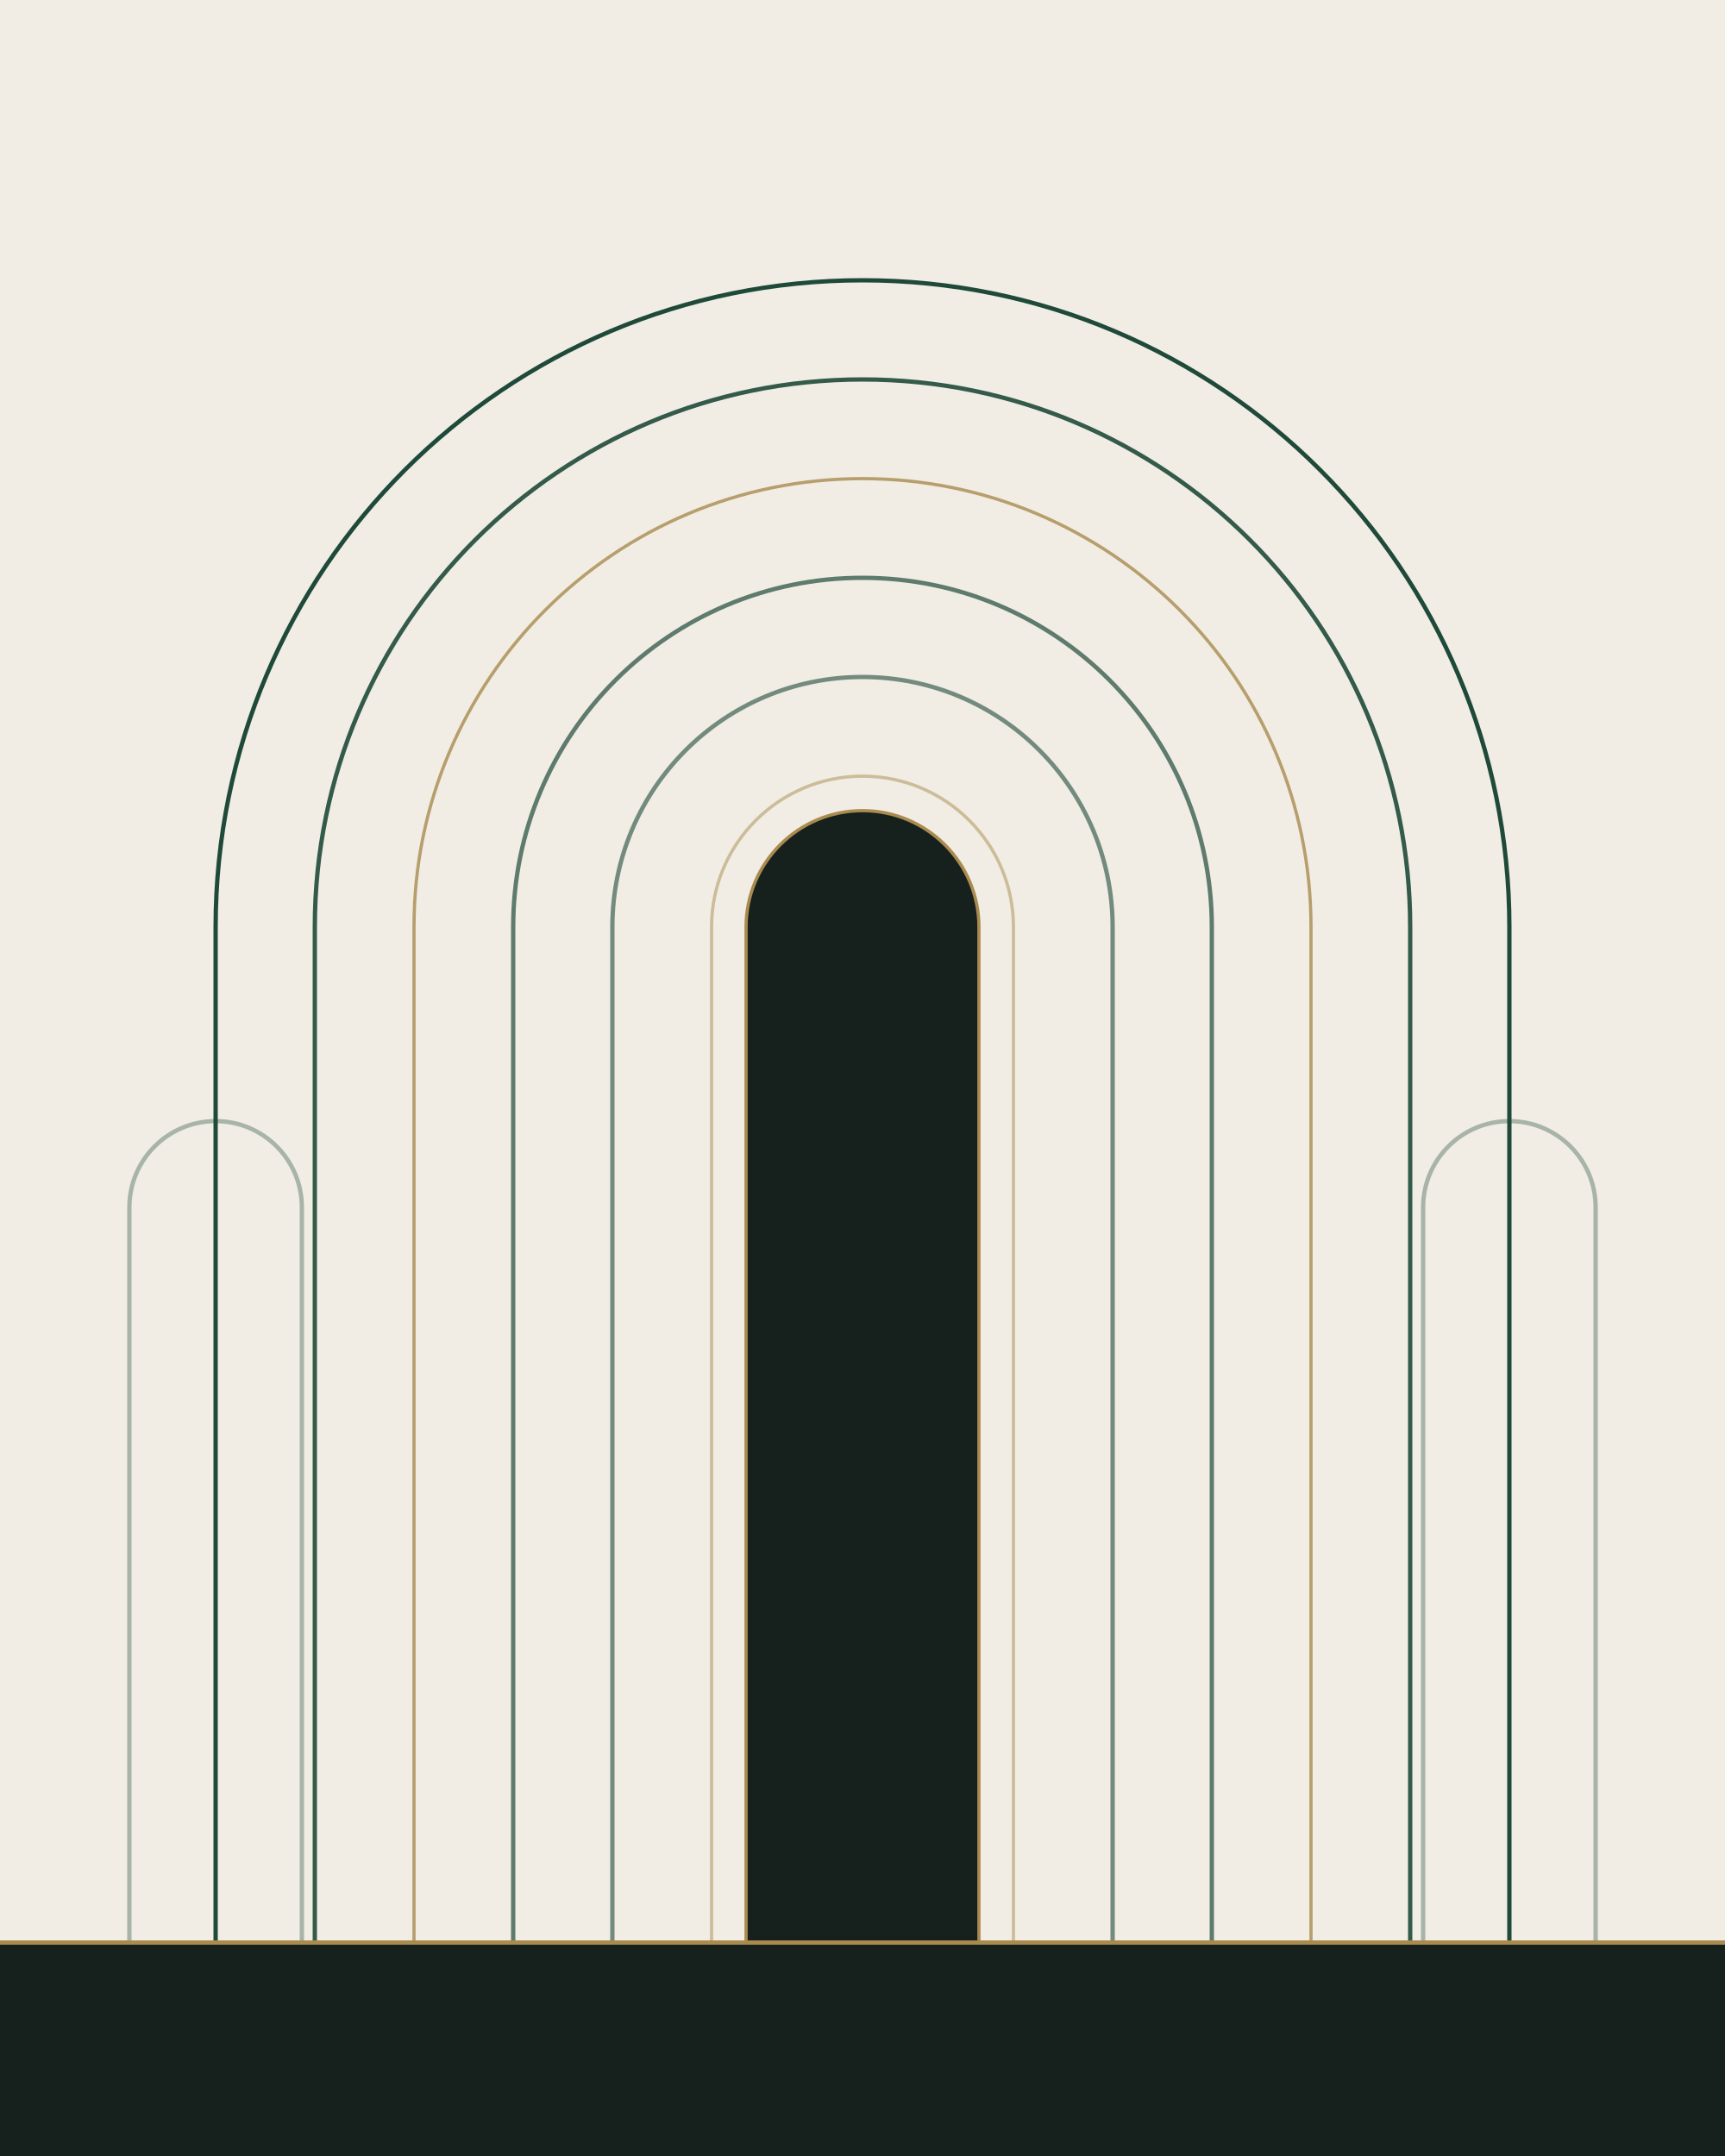
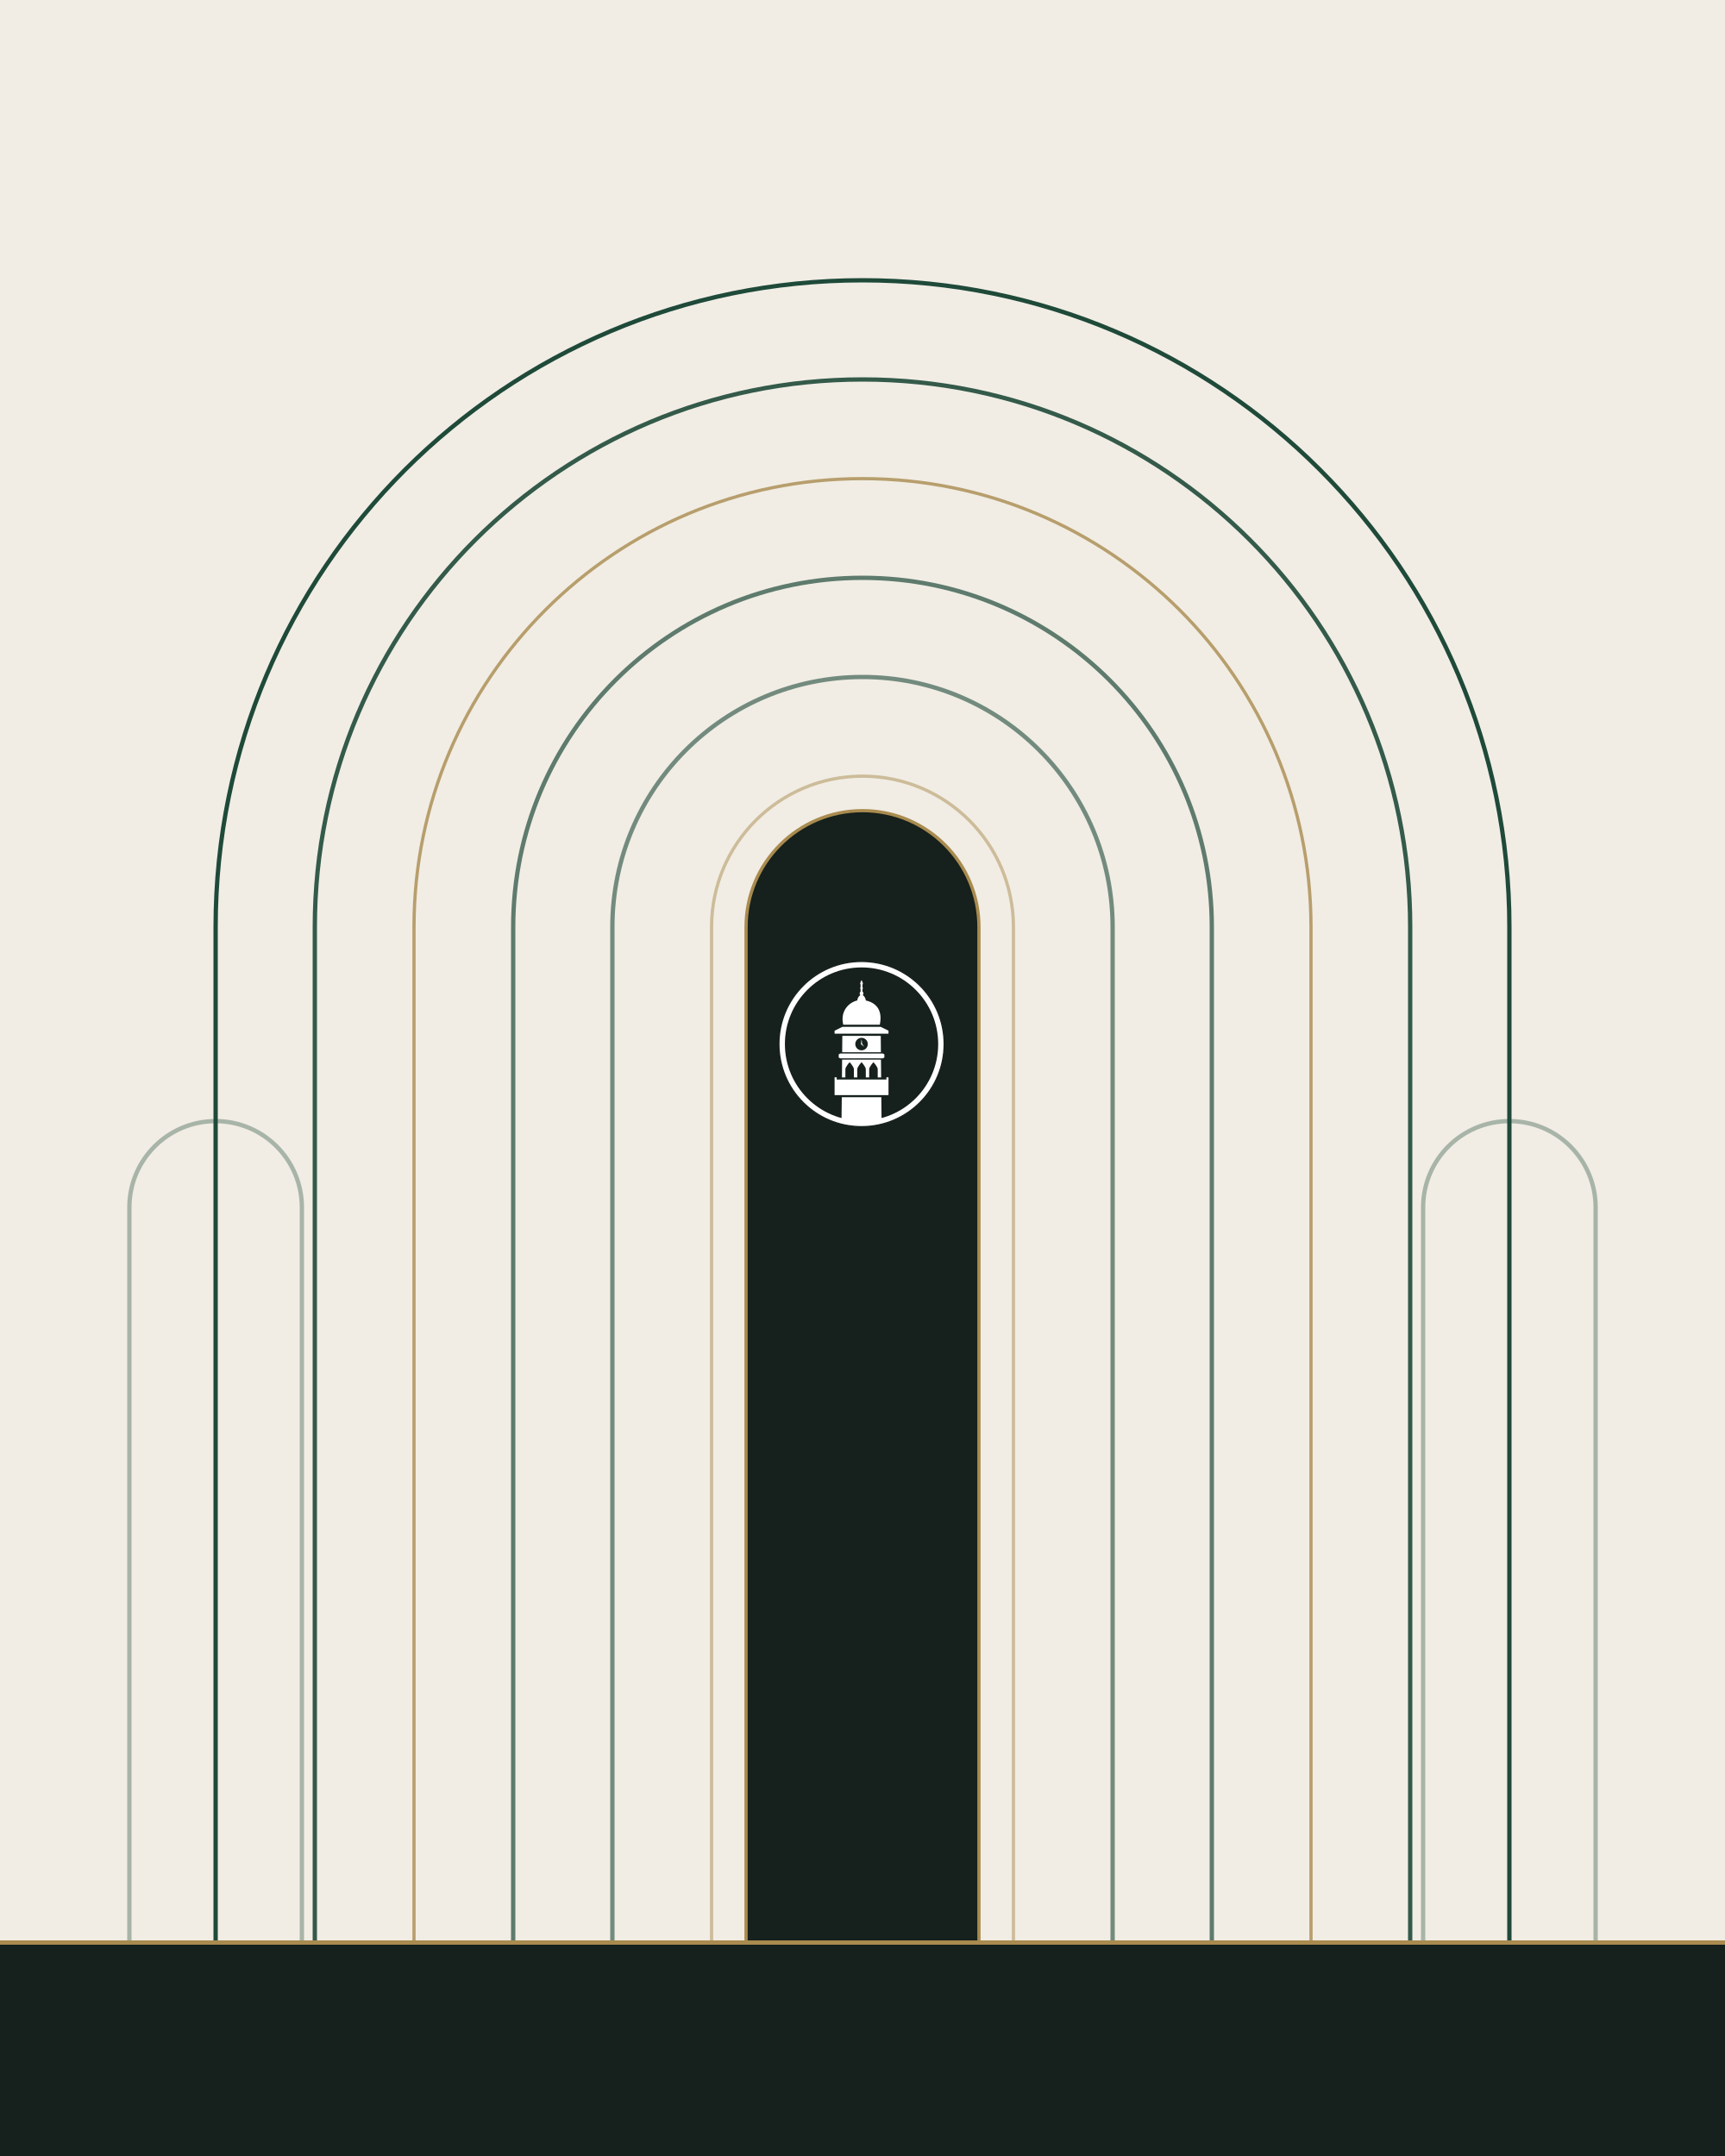
- <svg xmlns="http://www.w3.org/2000/svg" viewBox="0 0 800 1000" role="img" aria-label="Illustrazione: arcate concentriche in linea sottile, motivo architettonico">
+ <svg xmlns="http://www.w3.org/2000/svg" viewBox="0 0 800 1000" role="img" aria-label="Arcate concentriche in linea sottile con l'emblema della Jama'at">
  <rect width="800" height="1000" fill="#f1ede4" />
  <path d="M100 900 V430 A300 300 0 0 1 700 430 V900" fill="none" stroke="#1f4a3a" stroke-width="2" opacity="1.00" />
  <path d="M146 900 V430 A254 254 0 0 1 654 430 V900" fill="none" stroke="#1f4a3a" stroke-width="2" opacity="0.90" />
  <path d="M192 900 V430 A208 208 0 0 1 608 430 V900" fill="none" stroke="#a98b4f" stroke-width="1.5" opacity="0.80" />
  <path d="M238 900 V430 A162 162 0 0 1 562 430 V900" fill="none" stroke="#1f4a3a" stroke-width="2" opacity="0.70" />
  <path d="M284 900 V430 A116 116 0 0 1 516 430 V900" fill="none" stroke="#1f4a3a" stroke-width="2" opacity="0.60" />
  <path d="M330 900 V430 A70 70 0 0 1 470 430 V900" fill="none" stroke="#a98b4f" stroke-width="1.5" opacity="0.50" />
  <path d="M346 900 V430 A54 54 0 0 1 454 430 V900" fill="#16201c" />
  <path d="M346 900 V430 A54 54 0 0 1 454 430 V900" fill="none" stroke="#a98b4f" stroke-width="1.5" />
+   <g id="emb" transform="translate(361 446) scale(1.6543)">
+     <g>
+       <path fill-rule="nonzero" fill="rgb(8.6%, 12.5%, 11%)" fill-opacity="1" d="M 0 46.316 L 46.316 46.316 L 46.316 0 L 0 0 Z M 0 46.316 " />
+       <path fill-rule="nonzero" fill="rgb(100%, 100%, 100%)" fill-opacity="1" d="M 46.465 23.125 C 46.465 35.918 36.098 46.285 23.309 46.285 C 10.516 46.285 0.148 35.918 0.148 23.125 C 0.148 10.336 10.516 -0.031 23.309 -0.031 C 36.098 -0.031 46.465 10.336 46.465 23.125 " />
+       <path fill-rule="nonzero" fill="rgb(100%, 100%, 100%)" fill-opacity="1" d="M 46.465 23.125 C 46.465 35.918 36.098 46.285 23.309 46.285 C 10.516 46.285 0.148 35.918 0.148 23.125 C 0.148 10.336 10.516 -0.031 23.309 -0.031 C 36.098 -0.031 46.465 10.336 46.465 23.125 " />
+       <path fill="none" stroke-width="0.339" stroke-linecap="butt" stroke-linejoin="miter" stroke="rgb(8.6%, 12.5%, 11%)" stroke-opacity="1" stroke-miterlimit="4" d="M -0.002 0.002 C -0.002 -13.022 -10.556 -23.576 -23.576 -23.576 C -36.599 -23.576 -47.153 -13.022 -47.153 0.002 C -47.153 13.021 -36.599 23.576 -23.576 23.576 C -10.556 23.576 -0.002 13.021 -0.002 0.002 Z M -0.002 0.002 " transform="matrix(0.982292, 0, 0, -0.982292, 46.46672, 23.12678)" />
+     </g>
+     <path fill-rule="nonzero" fill="rgb(8.6%, 12.5%, 11%)" fill-opacity="1" d="M 44.793 23.125 C 44.793 34.996 35.176 44.617 23.309 44.617 C 11.441 44.617 1.82 34.996 1.82 23.125 C 1.82 11.258 11.441 1.641 23.309 1.641 C 35.176 1.641 44.793 11.258 44.793 23.125 " />
+     <path fill-rule="nonzero" fill="rgb(100%, 100%, 100%)" fill-opacity="1" d="M 23.309 17.707 L 28.434 17.707 C 29.359 13.023 26.84 11.426 24.41 10.871 L 24.496 10.879 C 24.496 10.492 24.223 9.746 23.633 9.426 C 23.738 9.336 23.828 9.191 23.828 8.945 C 23.828 8.66 23.707 8.523 23.578 8.453 L 23.578 7.711 C 23.637 7.656 23.68 7.578 23.68 7.461 C 23.68 7.34 23.637 7.27 23.578 7.219 L 23.578 6.453 L 23.551 6.453 C 23.621 6.398 23.68 6.312 23.68 6.176 C 23.68 5.828 23.309 5.191 23.309 5.191 C 23.309 5.191 22.934 5.828 22.934 6.176 C 22.934 6.312 22.992 6.398 23.066 6.453 L 23.035 6.453 L 23.035 7.219 C 22.977 7.27 22.934 7.34 22.934 7.461 C 22.934 7.578 22.977 7.656 23.035 7.711 L 23.035 8.453 C 22.906 8.523 22.785 8.66 22.785 8.945 C 22.785 9.191 22.875 9.336 22.98 9.426 C 22.391 9.746 22.121 10.492 22.121 10.879 L 22.203 10.871 C 19.684 11.445 17.258 13.945 18.18 17.707 Z M 23.309 17.707 " />
+     <path fill-rule="nonzero" fill="rgb(100%, 100%, 100%)" fill-opacity="1" d="M 17.379 25.781 L 17.324 25.781 L 16.906 26.02 L 16.906 26.891 L 17.324 27.129 L 29.293 27.129 L 29.707 26.891 L 29.707 26.02 L 29.293 25.781 Z M 17.379 25.781 " />
+     <path fill-rule="nonzero" fill="rgb(100%, 100%, 100%)" fill-opacity="1" d="M 30.277 33.07 L 16.34 33.07 L 16.34 32.445 L 15.75 32.445 L 15.75 37.441 L 30.867 37.441 L 30.867 32.445 L 30.277 32.445 Z M 30.277 33.07 " />
+     <path fill-rule="nonzero" fill="rgb(100%, 100%, 100%)" fill-opacity="1" d="M 28.801 32.488 L 28.754 27.492 L 17.859 27.492 L 17.812 32.488 L 18.777 32.488 L 18.777 30.188 C 18.777 29.484 19.969 28.211 19.969 28.211 C 19.969 28.211 21.164 29.484 21.164 30.188 L 21.164 32.488 L 22.113 32.488 L 22.113 30.188 C 22.113 29.484 23.309 28.211 23.309 28.211 C 23.309 28.211 24.5 29.484 24.5 30.188 L 24.5 32.488 L 25.449 32.488 L 25.449 30.188 C 25.449 29.484 26.645 28.211 26.645 28.211 C 26.645 28.211 27.84 29.484 27.84 30.188 L 27.84 32.488 Z M 28.801 32.488 " />
+     <path fill-rule="nonzero" fill="rgb(100%, 100%, 100%)" fill-opacity="1" d="M 23.309 38.027 L 17.766 38.027 L 17.691 44.91 L 28.926 44.91 L 28.848 38.027 Z M 23.309 38.027 " />
+     <path fill-rule="nonzero" fill="rgb(100%, 100%, 100%)" fill-opacity="1" d="M 28.66 18.289 L 17.953 18.289 L 15.75 19.379 L 15.75 20.211 L 30.867 20.211 L 30.867 19.379 Z M 28.66 18.289 " />
+     <path fill-rule="nonzero" fill="rgb(100%, 100%, 100%)" fill-opacity="1" d="M 23.309 24.883 C 22.336 24.883 21.551 24.098 21.551 23.125 C 21.551 22.156 22.336 21.371 23.309 21.371 C 24.277 21.371 25.062 22.156 25.062 23.125 C 25.062 24.098 24.277 24.883 23.309 24.883 M 28.695 20.828 L 17.918 20.828 L 17.875 25.422 L 28.738 25.422 Z M 28.695 20.828 " />
+     <path fill-rule="nonzero" fill="rgb(100%, 100%, 100%)" fill-opacity="1" d="M 23.137 23.195 L 23.305 21.684 L 23.477 23.059 L 24.043 23.863 Z M 23.137 23.195 " />
+   </g>
  <rect x="0" y="900" width="800" height="100" fill="#16201c" />
  <rect x="0" y="900" width="800" height="2" fill="#a98b4f" />
  <path d="M60 900 V560 A40 40 0 0 1 140 560 V900" fill="none" stroke="#1f4a3a" stroke-width="2" opacity=".35" />
  <path d="M660 900 V560 A40 40 0 0 1 740 560 V900" fill="none" stroke="#1f4a3a" stroke-width="2" opacity=".35" />
</svg>
